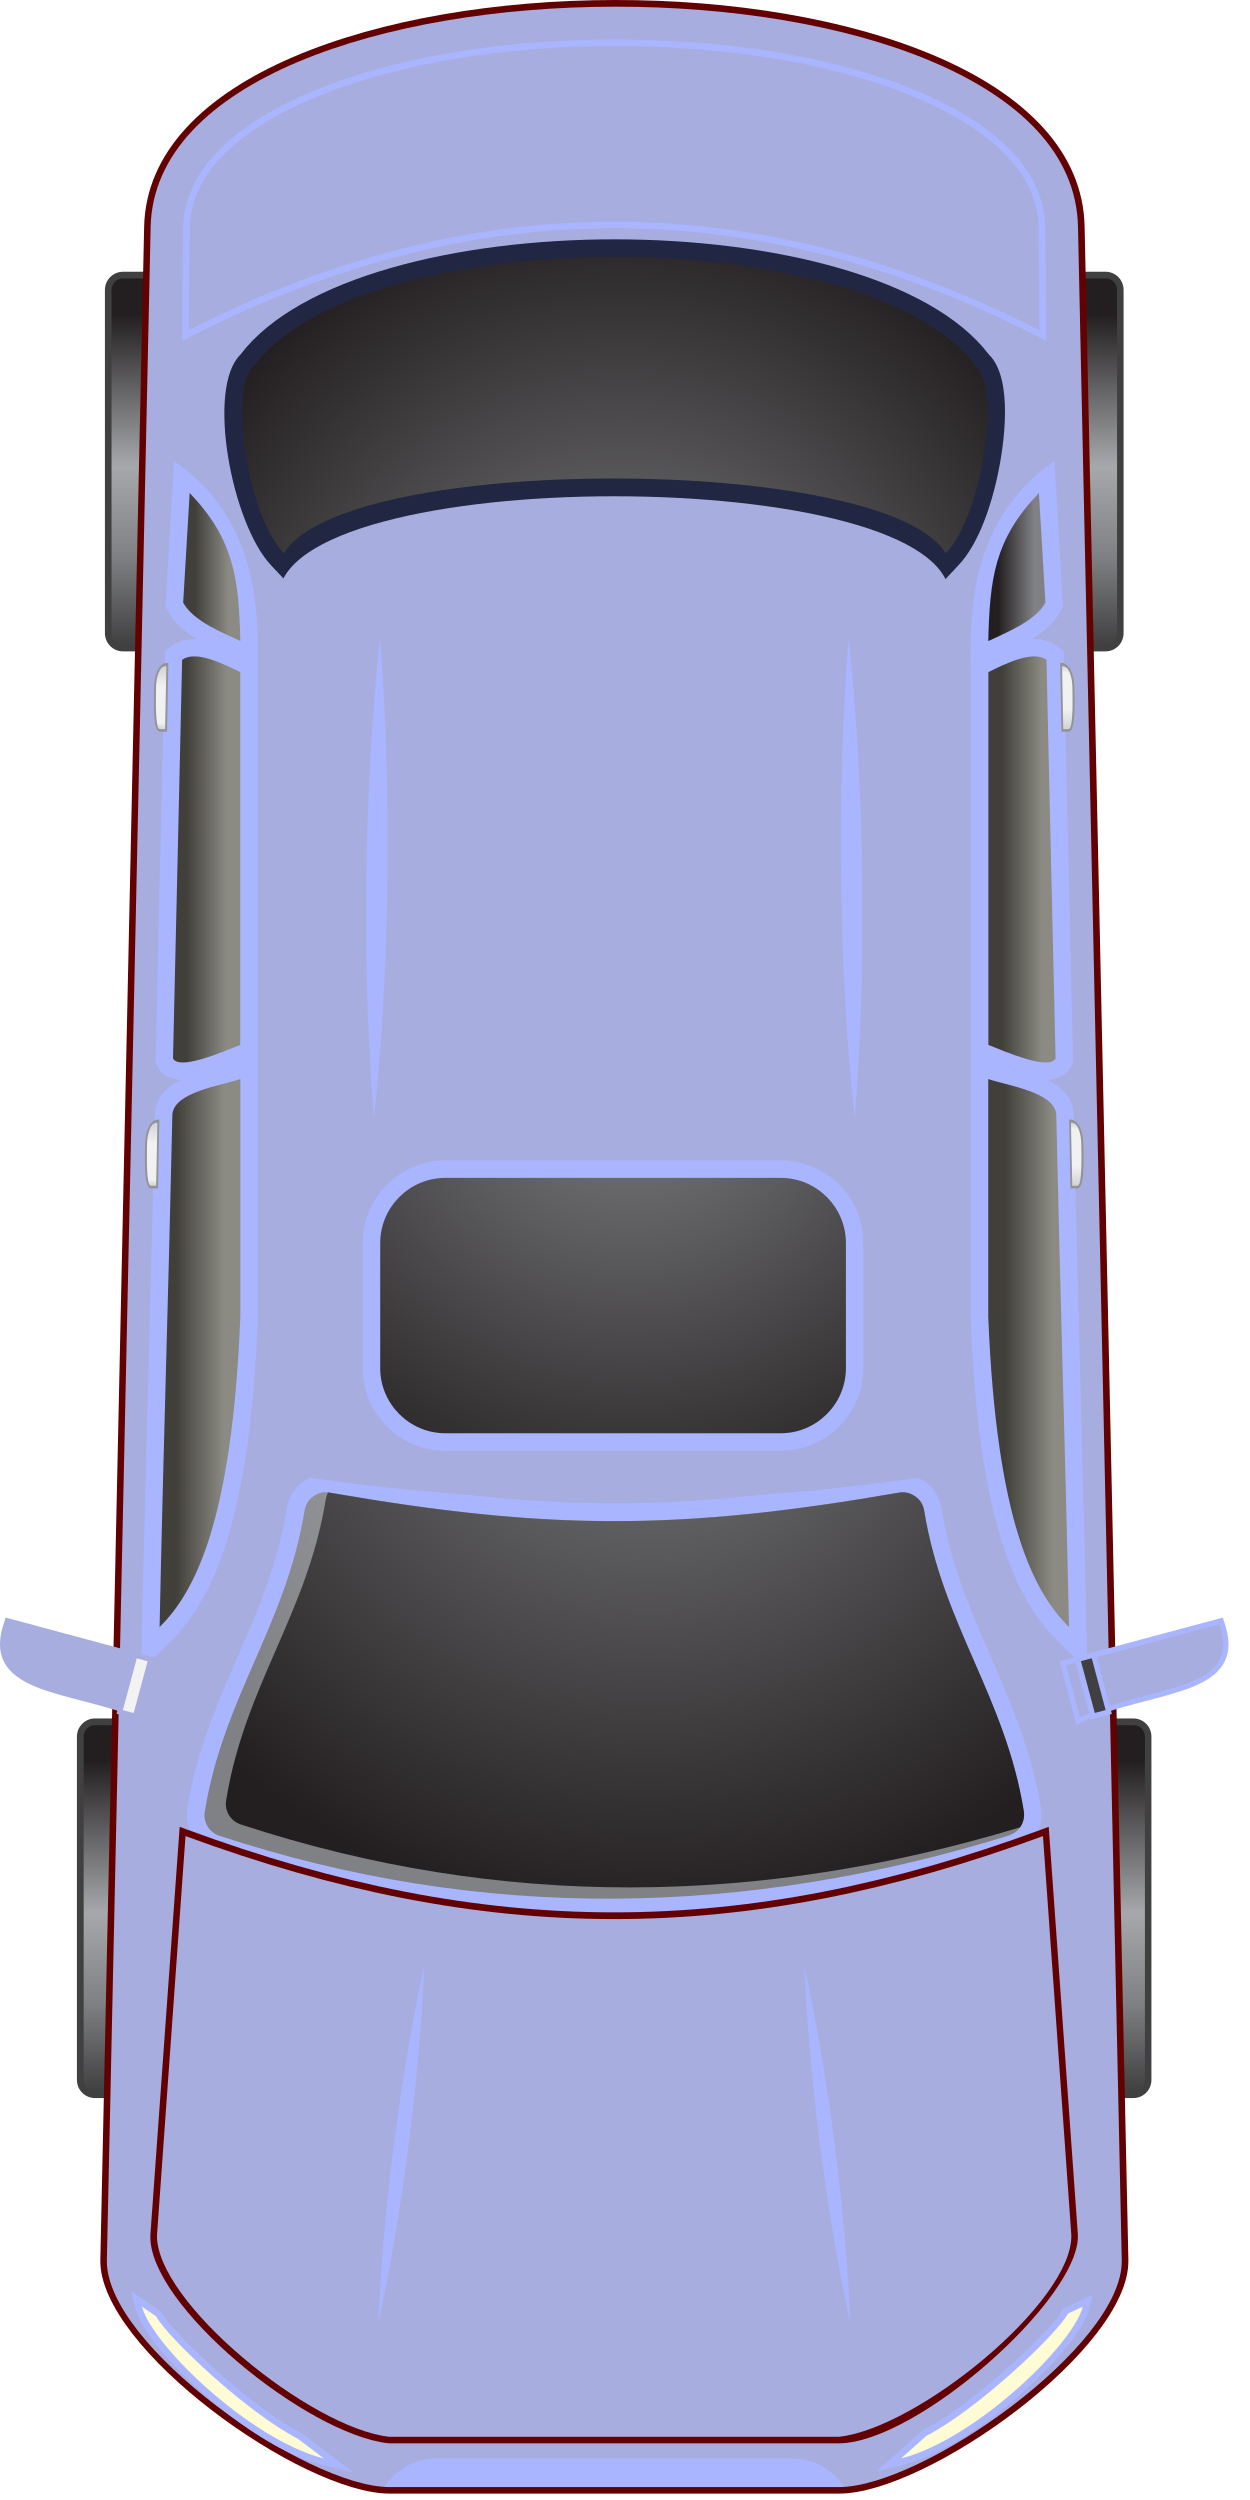
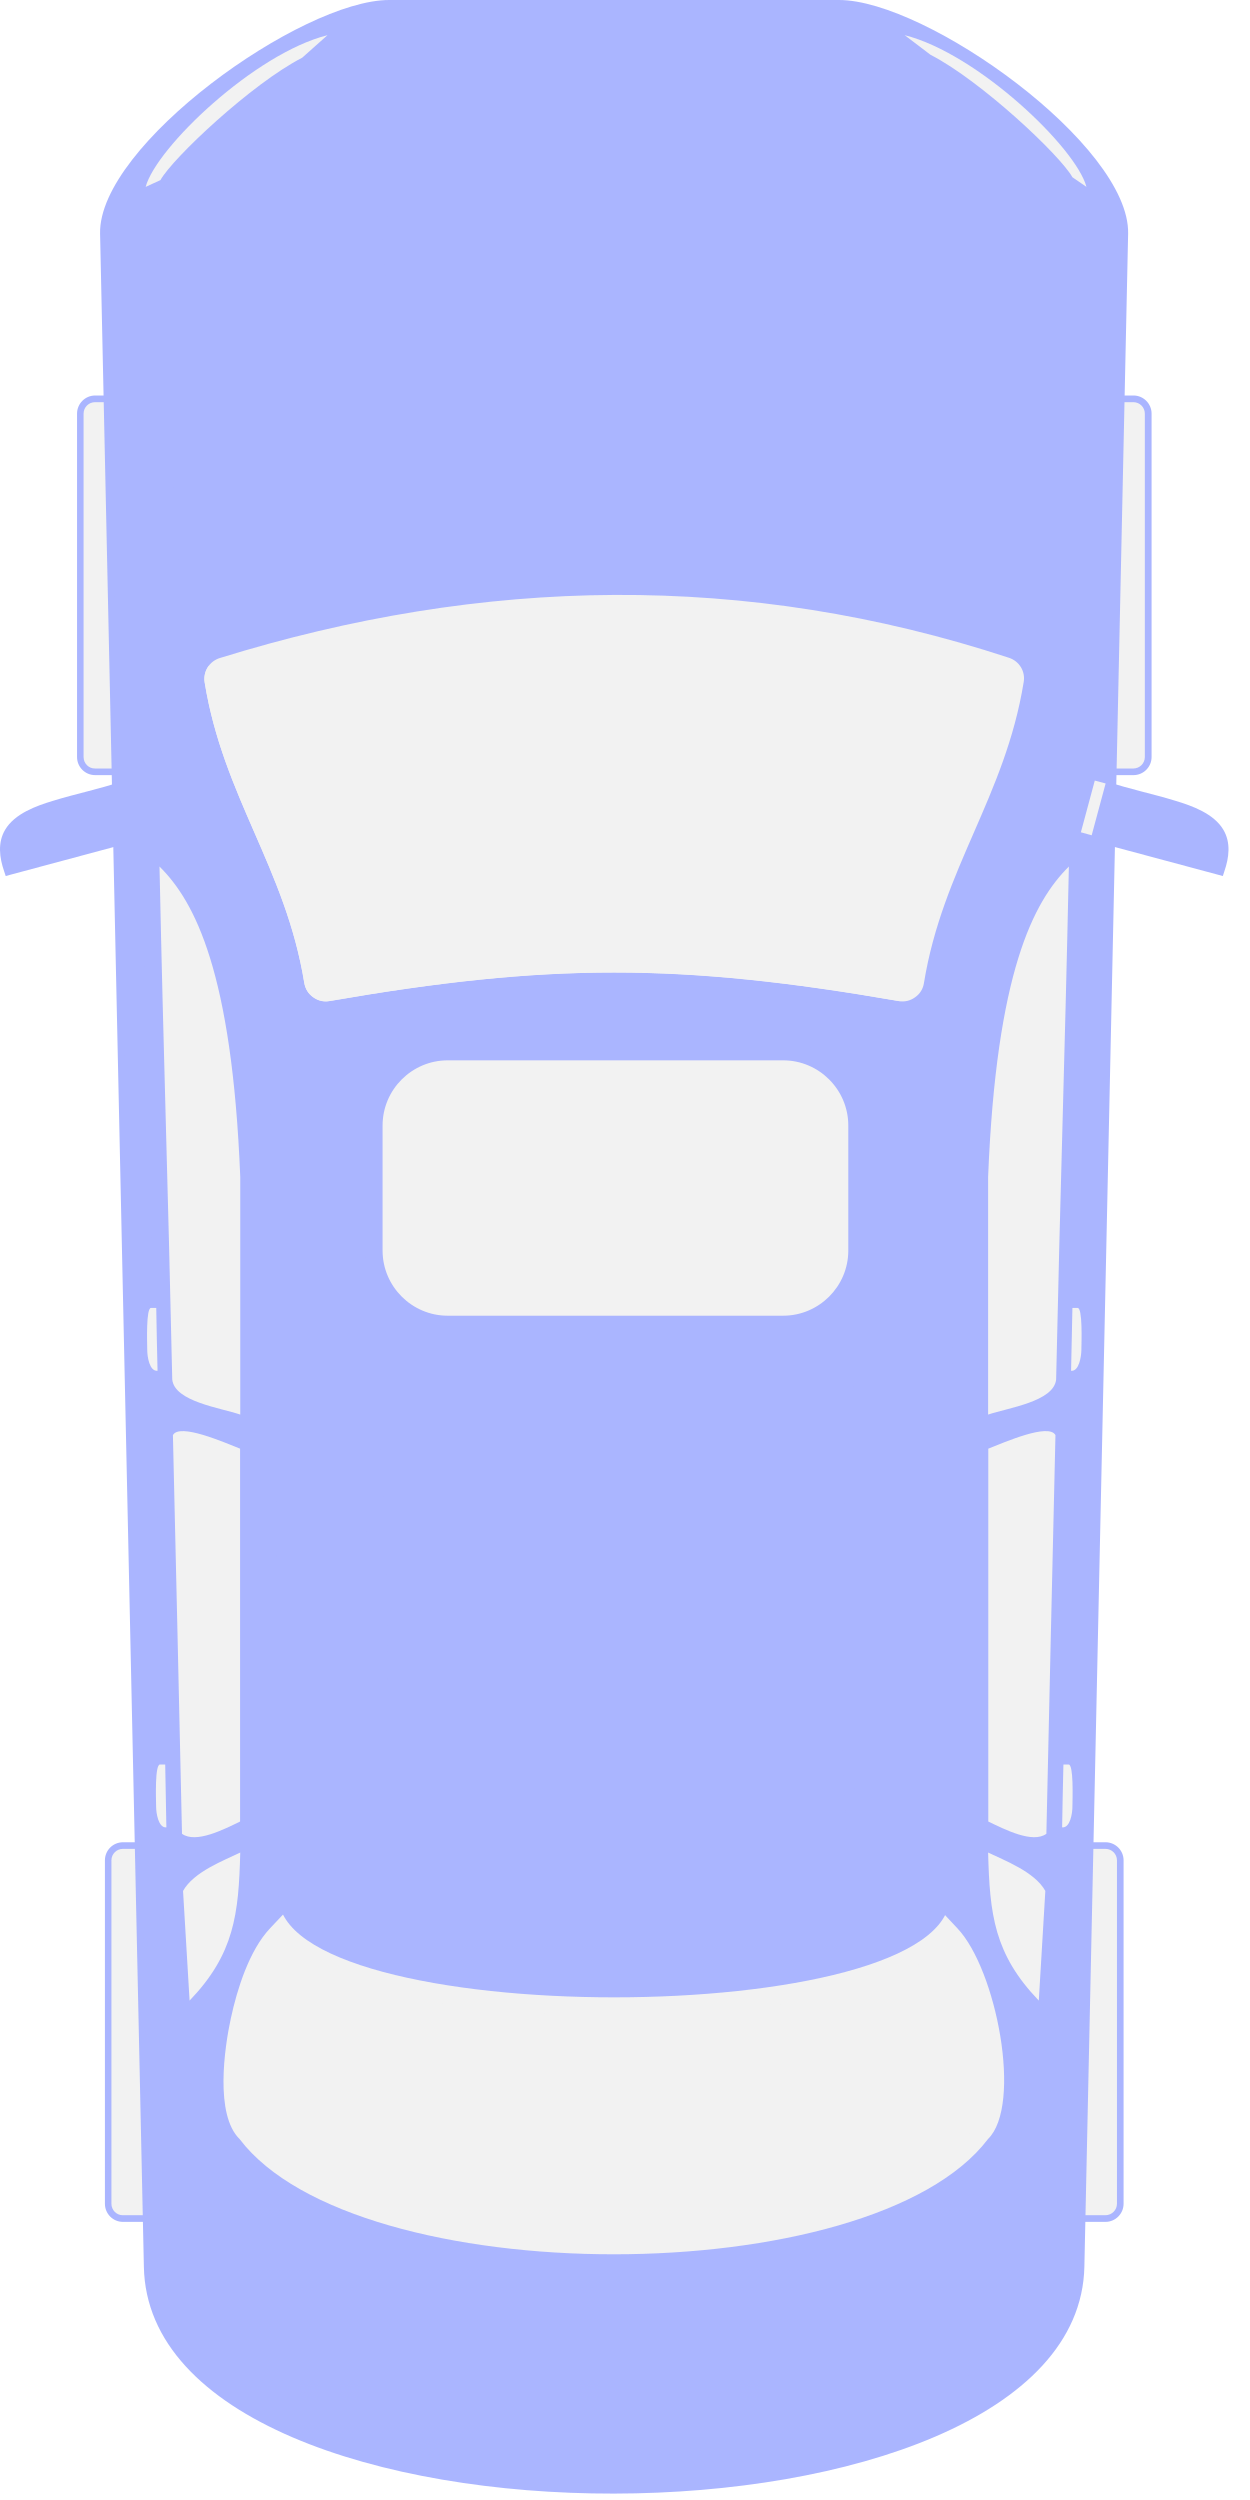
<svg xmlns="http://www.w3.org/2000/svg" width="30" height="60" viewBox="0 0 30 60" fill="none">
-   <path fill-rule="evenodd" clip-rule="evenodd" d="M4.249 6.956L4.249 15.198C4.249 15.439 4.055 15.633 3.815 15.633H2.952C2.715 15.633 2.518 15.439 2.518 15.198L2.518 6.956C2.518 6.719 2.712 6.522 2.952 6.522H3.815C4.055 6.522 4.249 6.716 4.249 6.956Z" fill="#404041" />
-   <path fill-rule="evenodd" clip-rule="evenodd" d="M4.093 6.956L4.093 15.198C4.093 15.351 3.968 15.473 3.815 15.473H2.952C2.799 15.473 2.677 15.348 2.677 15.198L2.677 6.956C2.677 6.803 2.802 6.681 2.952 6.681H3.815C3.968 6.678 4.093 6.803 4.093 6.956Z" fill="url(#paint0_linear)" />
-   <path fill-rule="evenodd" clip-rule="evenodd" d="M26.966 6.956V15.198C26.966 15.439 26.772 15.633 26.531 15.633H25.669C25.431 15.633 25.234 15.439 25.234 15.198V6.956C25.234 6.719 25.428 6.522 25.669 6.522H26.534C26.772 6.522 26.966 6.716 26.966 6.956Z" fill="#404041" />
-   <path fill-rule="evenodd" clip-rule="evenodd" d="M26.809 6.956V15.198C26.809 15.351 26.684 15.473 26.534 15.473H25.672C25.518 15.473 25.397 15.348 25.397 15.198V6.956C25.397 6.803 25.522 6.681 25.672 6.681H26.534C26.684 6.678 26.809 6.803 26.809 6.956Z" fill="url(#paint1_linear)" />
-   <path fill-rule="evenodd" clip-rule="evenodd" d="M3.58 41.678L3.58 49.92C3.58 50.157 3.387 50.354 3.146 50.354H2.28C2.043 50.354 1.846 50.16 1.846 49.92L1.846 41.678C1.846 41.44 2.039 41.243 2.28 41.243H3.146C3.387 41.243 3.58 41.437 3.58 41.678Z" fill="#404041" />
-   <path fill-rule="evenodd" clip-rule="evenodd" d="M3.424 41.678L3.424 49.92C3.424 50.073 3.299 50.195 3.149 50.195H2.283C2.13 50.195 2.008 50.07 2.008 49.92L2.008 41.678C2.008 41.525 2.133 41.403 2.283 41.403H3.149C3.299 41.4 3.424 41.525 3.424 41.678Z" fill="url(#paint2_linear)" />
-   <path fill-rule="evenodd" clip-rule="evenodd" d="M27.634 41.678V49.92C27.634 50.157 27.441 50.354 27.2 50.354H26.337C26.1 50.354 25.903 50.16 25.903 49.92V41.678C25.903 41.44 26.097 41.243 26.337 41.243H27.2C27.441 41.243 27.634 41.437 27.634 41.678Z" fill="#404041" />
-   <path fill-rule="evenodd" clip-rule="evenodd" d="M27.478 41.678V49.92C27.478 50.073 27.353 50.195 27.203 50.195H26.34C26.187 50.195 26.066 50.07 26.066 49.92V41.678C26.066 41.525 26.191 41.403 26.34 41.403H27.203C27.353 41.4 27.478 41.525 27.478 41.678Z" fill="url(#paint3_linear)" />
-   <path fill-rule="evenodd" clip-rule="evenodd" d="M26.031 5.447L27.081 54.239C27.128 56.361 22.246 59.846 20.143 59.846H9.35C7.244 59.846 2.365 56.361 2.408 54.239L3.459 5.447C3.612 -1.786 25.897 -1.845 26.031 5.447Z" fill="#630000" />
-   <path fill-rule="evenodd" clip-rule="evenodd" d="M25.872 5.45L26.922 54.242C26.966 56.296 22.137 59.69 20.139 59.69H9.347C7.35 59.69 2.521 56.296 2.565 54.242L3.615 5.45C3.765 -1.573 25.744 -1.633 25.872 5.45Z" fill="#A8ADE0" />
-   <path fill-rule="evenodd" clip-rule="evenodd" d="M20.255 59.684C20.218 59.687 20.177 59.687 20.14 59.687H9.347C9.31 59.687 9.272 59.687 9.231 59.684C9.497 59.275 9.96 58.999 10.485 58.999H19.002C19.524 59.003 19.986 59.275 20.255 59.684Z" fill="url(#paint4_linear)" />
-   <path fill-rule="evenodd" clip-rule="evenodd" d="M25.087 5.465C25.093 6.791 25.106 6.597 25.112 7.922V8.181L24.881 8.063C18.12 4.615 11.366 4.615 4.602 8.063L4.371 8.181V7.922C4.377 6.597 4.387 6.791 4.396 5.468C4.396 5.206 4.449 4.95 4.537 4.703C5.031 3.315 6.743 2.449 8.044 1.98C10.128 1.233 12.526 0.952 14.732 0.949C16.936 0.946 19.327 1.215 21.412 1.952C22.721 2.415 24.431 3.274 24.937 4.662C25.031 4.918 25.081 5.19 25.087 5.465Z" fill="#AAB5FF" />
-   <path fill-rule="evenodd" clip-rule="evenodd" d="M24.928 5.469C24.922 5.209 24.878 4.959 24.787 4.715C24.3 3.378 22.605 2.543 21.355 2.099C19.302 1.371 16.901 1.102 14.729 1.105C12.554 1.108 10.15 1.39 8.097 2.13C6.856 2.577 5.159 3.418 4.684 4.756C4.602 4.987 4.556 5.228 4.552 5.472C4.543 6.994 4.537 6.403 4.527 7.925C11.335 4.453 18.139 4.453 24.947 7.925C24.943 6.4 24.937 6.991 24.928 5.469Z" fill="#A8ADE0" />
-   <path fill-rule="evenodd" clip-rule="evenodd" d="M22.593 36.186C23.04 38.94 24.537 40.646 24.984 43.4C25.059 43.865 24.784 44.312 24.331 44.453C17.93 46.438 11.525 46.557 5.134 44.456C4.69 44.309 4.421 43.869 4.496 43.406C4.943 40.649 6.44 38.943 6.887 36.186C6.928 35.933 7.062 35.717 7.272 35.567C7.481 35.417 7.728 35.361 7.981 35.405C13.173 36.305 16.305 36.305 21.496 35.405C21.749 35.361 21.996 35.417 22.206 35.567C22.418 35.72 22.552 35.933 22.593 36.186Z" fill="#AAB5FF" />
-   <path fill-rule="evenodd" clip-rule="evenodd" d="M4.312 43.844L4.506 43.916C11.672 46.557 17.808 46.557 24.975 43.916L25.169 43.844L25.869 53.636C25.934 55.152 21.999 58.64 20.127 58.64H9.331C7.362 58.431 3.534 55.302 3.609 53.639L4.312 43.844Z" fill="#630000" />
-   <path fill-rule="evenodd" clip-rule="evenodd" d="M25.031 44.066C17.82 46.722 11.66 46.722 4.452 44.066L3.768 53.645C3.734 55.246 7.453 58.281 9.35 58.484C12.944 58.484 16.536 58.484 20.13 58.484C22.027 58.281 25.747 55.246 25.712 53.645L25.031 44.066Z" fill="#A8ADE0" />
-   <path fill-rule="evenodd" clip-rule="evenodd" d="M22.18 36.255C22.627 39.009 24.125 40.715 24.571 43.469C24.615 43.728 24.459 43.975 24.209 44.053C17.895 46.01 11.582 46.135 5.268 44.059C5.021 43.978 4.871 43.734 4.915 43.478C5.362 40.721 6.859 39.012 7.309 36.255C7.331 36.111 7.403 35.996 7.522 35.911C7.64 35.827 7.772 35.795 7.915 35.821C13.169 36.733 16.323 36.733 21.574 35.821C21.718 35.795 21.849 35.827 21.968 35.911C22.084 35.996 22.155 36.111 22.18 36.255Z" fill="url(#paint5_radial)" />
-   <path fill-rule="evenodd" clip-rule="evenodd" d="M22.18 36.255C22.627 39.008 24.125 40.715 24.572 43.469C24.593 43.609 24.559 43.747 24.481 43.856C18.248 45.744 12.016 45.835 5.781 43.788C5.534 43.706 5.384 43.462 5.428 43.203C5.875 40.446 7.372 38.74 7.819 35.983C7.828 35.924 7.847 35.867 7.875 35.817C7.887 35.817 7.9 35.821 7.912 35.824C13.166 36.736 16.32 36.736 21.571 35.824C21.715 35.799 21.846 35.83 21.965 35.914C22.084 35.995 22.155 36.111 22.18 36.255Z" fill="url(#paint6_radial)" />
-   <path fill-rule="evenodd" clip-rule="evenodd" d="M5.771 8.51C8.569 4.822 20.936 4.822 23.734 8.51C24.331 9.091 24.096 10.704 23.943 11.41C23.793 12.107 23.499 13.042 23.002 13.567L22.624 13.97C20.739 11.37 8.756 11.36 6.887 13.973L6.506 13.567C5.565 12.573 4.943 9.319 5.771 8.51Z" fill="#212642" />
-   <path fill-rule="evenodd" clip-rule="evenodd" d="M22.699 13.282C23.584 12.342 24.028 9.3 23.424 8.794C20.843 5.293 8.672 5.293 6.087 8.794C5.484 9.3 5.928 12.342 6.812 13.282C8.25 10.866 21.258 10.901 22.699 13.282Z" fill="url(#paint7_radial)" />
-   <path fill-rule="evenodd" clip-rule="evenodd" d="M25.137 25.916C25.381 25.906 25.584 25.819 25.7 25.603L25.753 25.506L25.75 25.397C25.681 22.206 25.603 19.018 25.531 15.83L25.528 15.623L25.359 15.501C25.178 15.37 24.971 15.329 24.756 15.339C25.04 15.17 25.293 14.961 25.453 14.673L25.512 14.567L25.306 11.069C23.134 12.545 23.296 15.061 23.296 16.139C23.296 19.121 23.296 22.102 23.296 25.087V25.9C23.296 27.803 23.296 29.707 23.296 31.607V31.617V31.626C23.365 33.358 23.524 35.32 24.04 36.983C24.312 37.858 24.703 38.702 25.359 39.355L26.097 40.084L26.075 39.046C25.984 34.942 25.856 30.838 25.768 26.735V26.716L25.765 26.697C25.728 26.313 25.468 26.078 25.137 25.916Z" fill="#AAB5FF" />
-   <path fill-rule="evenodd" clip-rule="evenodd" d="M25.115 15.836C25.187 19.174 25.259 22.065 25.334 25.403C25.175 25.7 24.109 25.231 23.721 25.078C23.721 22.096 23.721 19.114 23.721 16.13C24.115 15.939 24.784 15.595 25.115 15.836Z" fill="url(#paint8_linear)" />
-   <path fill-rule="evenodd" clip-rule="evenodd" d="M24.934 11.832L25.09 14.464C24.837 14.923 24.109 15.195 23.718 15.386C23.756 13.907 23.859 12.951 24.934 11.832Z" fill="url(#paint9_linear)" />
-   <path fill-rule="evenodd" clip-rule="evenodd" d="M25.35 26.738C25.453 31.46 25.556 34.327 25.656 39.049C24.806 38.208 23.915 36.511 23.718 31.604C23.718 29.701 23.718 27.797 23.718 25.897C24.193 26.059 25.293 26.206 25.35 26.738Z" fill="url(#paint10_linear)" />
-   <path fill-rule="evenodd" clip-rule="evenodd" d="M4.346 25.916C4.102 25.906 3.899 25.819 3.784 25.603L3.734 25.506L3.737 25.397C3.805 22.206 3.884 19.018 3.955 15.83L3.959 15.623L4.127 15.501C4.306 15.37 4.515 15.329 4.731 15.339C4.446 15.17 4.193 14.961 4.031 14.673L3.971 14.567L4.177 11.069C6.35 12.545 6.187 15.061 6.187 16.139C6.187 19.121 6.187 22.102 6.187 25.087L6.187 25.9C6.187 27.803 6.187 29.707 6.187 31.607V31.617V31.626C6.118 33.358 5.959 35.32 5.443 36.983C5.171 37.858 4.784 38.702 4.124 39.355L3.387 40.084L3.409 39.046C3.499 34.942 3.627 30.838 3.715 26.735V26.716L3.718 26.697C3.759 26.313 4.018 26.078 4.346 25.916Z" fill="#AAB5FF" />
-   <path fill-rule="evenodd" clip-rule="evenodd" d="M4.371 15.836C4.299 19.174 4.227 22.065 4.152 25.403C4.312 25.7 5.374 25.231 5.765 25.078C5.765 22.096 5.765 19.115 5.765 16.13C5.368 15.939 4.699 15.595 4.371 15.836Z" fill="url(#paint11_linear)" />
-   <path fill-rule="evenodd" clip-rule="evenodd" d="M4.552 11.832L4.396 14.464C4.649 14.923 5.378 15.195 5.768 15.386C5.731 13.907 5.628 12.951 4.552 11.832Z" fill="url(#paint12_linear)" />
-   <path fill-rule="evenodd" clip-rule="evenodd" d="M4.137 26.738C4.034 31.46 3.93 34.327 3.83 39.049C4.681 38.208 5.571 36.511 5.768 31.604C5.768 29.701 5.768 27.797 5.768 25.897C5.29 26.059 4.193 26.206 4.137 26.738Z" fill="url(#paint13_linear)" />
-   <path fill-rule="evenodd" clip-rule="evenodd" d="M26 27.444C26.003 27.65 26.05 28.522 25.862 28.522H25.69L25.659 26.869C25.89 26.847 25.997 27.169 26 27.444Z" fill="#929497" />
-   <path fill-rule="evenodd" clip-rule="evenodd" d="M25.703 26.947C25.9 26.928 25.95 27.297 25.95 27.441C25.953 27.647 25.981 28.457 25.859 28.457C25.828 28.457 25.806 28.457 25.734 28.457C25.725 27.947 25.715 27.457 25.703 26.947Z" fill="url(#paint14_linear)" />
-   <path fill-rule="evenodd" clip-rule="evenodd" d="M25.784 16.483C25.787 16.689 25.834 17.561 25.647 17.561H25.475L25.444 15.908C25.675 15.889 25.781 16.211 25.784 16.483Z" fill="#929497" />
-   <path fill-rule="evenodd" clip-rule="evenodd" d="M25.49 15.989C25.684 15.97 25.737 16.339 25.737 16.483C25.74 16.689 25.768 17.499 25.643 17.499C25.615 17.499 25.59 17.499 25.518 17.499C25.509 16.989 25.5 16.498 25.49 15.989Z" fill="url(#paint15_linear)" />
-   <path fill-rule="evenodd" clip-rule="evenodd" d="M3.484 27.444C3.48 27.65 3.434 28.522 3.621 28.522H3.793L3.824 26.869C3.593 26.847 3.487 27.169 3.484 27.444Z" fill="#929497" />
-   <path fill-rule="evenodd" clip-rule="evenodd" d="M3.777 26.947C3.583 26.928 3.533 27.297 3.53 27.441C3.527 27.647 3.499 28.457 3.621 28.457C3.649 28.457 3.674 28.457 3.746 28.457C3.759 27.947 3.768 27.457 3.777 26.947Z" fill="url(#paint16_linear)" />
-   <path fill-rule="evenodd" clip-rule="evenodd" d="M3.699 16.483C3.696 16.689 3.649 17.561 3.837 17.561H4.009L4.04 15.908C3.809 15.889 3.702 16.211 3.699 16.483Z" fill="#929497" />
-   <path fill-rule="evenodd" clip-rule="evenodd" d="M3.993 15.989C3.796 15.97 3.746 16.339 3.746 16.483C3.743 16.689 3.715 17.499 3.837 17.499C3.865 17.499 3.89 17.499 3.962 17.499C3.974 16.989 3.984 16.498 3.993 15.989Z" fill="url(#paint17_linear)" />
-   <path fill-rule="evenodd" clip-rule="evenodd" d="M22.799 14.348C22.905 22.478 22.752 29.695 23.052 34.158C23.096 34.811 22.615 35.38 21.94 35.48C17.17 36.17 12.316 36.17 7.547 35.48C6.872 35.383 6.39 34.811 6.434 34.158C6.734 29.691 6.581 22.474 6.687 14.348C6.659 11.098 22.827 11.098 22.799 14.348Z" fill="#A8ADE0" />
-   <path fill-rule="evenodd" clip-rule="evenodd" d="M20.405 55.749C20.133 54.495 19.88 53.036 19.68 51.473C19.48 49.913 19.358 48.451 19.308 47.197C19.58 48.451 19.833 49.91 20.033 51.473C20.233 53.033 20.355 54.495 20.405 55.749ZM9.081 55.749C9.353 54.495 9.606 53.036 9.806 51.473C10.007 49.913 10.128 48.451 10.178 47.197C9.906 48.451 9.653 49.91 9.453 51.473C9.253 53.033 9.131 54.495 9.081 55.749Z" fill="#AAB5FF" />
-   <path fill-rule="evenodd" clip-rule="evenodd" d="M8.975 26.831C9.156 25.147 9.275 23.181 9.3 21.081C9.325 18.98 9.256 17.017 9.119 15.329C8.938 17.014 8.819 18.98 8.794 21.081C8.766 23.178 8.834 25.144 8.975 26.831ZM20.511 26.831C20.33 25.147 20.211 23.181 20.186 21.081C20.161 18.98 20.23 17.017 20.368 15.329C20.549 17.014 20.668 18.98 20.693 21.081C20.721 23.178 20.652 25.144 20.511 26.831Z" fill="#AAB5FF" />
-   <path fill-rule="evenodd" clip-rule="evenodd" d="M29.385 38.937C29.497 39.265 29.544 39.624 29.36 39.934C29.132 40.318 28.616 40.506 28.21 40.628C27.663 40.796 27.1 40.909 26.556 41.093C26.359 41.162 26.166 41.237 25.975 41.328L25.837 41.393L25.797 41.246C25.684 40.828 25.572 40.412 25.462 39.993L25.431 39.871L25.553 39.84C26.781 39.512 28.006 39.184 29.235 38.852L29.347 38.821L29.385 38.937Z" fill="#AAB5FF" />
-   <path fill-rule="evenodd" clip-rule="evenodd" d="M29.266 38.98C29.847 40.646 27.563 40.428 25.919 41.218C25.806 40.803 25.694 40.384 25.584 39.965C26.812 39.637 28.041 39.309 29.266 38.98Z" fill="#A8ADE0" />
-   <path d="M26.181 41.269L26.685 41.134L26.287 39.648L25.783 39.783L26.181 41.269Z" fill="#AAB5FF" />
-   <path d="M26.275 41.111L26.535 41.041L26.202 39.798L25.942 39.867L26.275 41.111Z" fill="#404041" />
-   <path fill-rule="evenodd" clip-rule="evenodd" d="M0.099 38.937C-0.014 39.265 -0.061 39.624 0.124 39.934C0.352 40.318 0.868 40.506 1.274 40.628C1.821 40.796 2.383 40.909 2.927 41.093C3.124 41.162 3.318 41.237 3.509 41.328L3.646 41.393L3.687 41.246C3.799 40.828 3.909 40.412 4.021 39.993L4.052 39.871L3.931 39.84C2.702 39.512 1.477 39.184 0.249 38.852L0.136 38.821L0.099 38.937Z" fill="#A8ADE0" />
-   <path fill-rule="evenodd" clip-rule="evenodd" d="M0.217 38.98C-0.361 40.646 1.921 40.428 3.565 41.218C3.677 40.803 3.79 40.384 3.899 39.965C2.674 39.637 1.446 39.309 0.217 38.98Z" fill="#A8ADE0" />
-   <path fill-rule="evenodd" clip-rule="evenodd" d="M3.193 39.646L2.796 41.131L3.299 41.265L3.696 39.781L3.193 39.646Z" fill="#A8ADE0" />
-   <path fill-rule="evenodd" clip-rule="evenodd" d="M3.283 39.799L2.949 41.043L3.208 41.112L3.543 39.871L3.283 39.799Z" fill="#F2F2F2" />
-   <path fill-rule="evenodd" clip-rule="evenodd" d="M18.739 34.817H10.688C9.597 34.817 8.706 33.926 8.706 32.836L8.706 29.832C8.706 28.741 9.597 27.85 10.688 27.85H18.739C19.83 27.85 20.721 28.741 20.721 29.832V32.836C20.721 33.926 19.83 34.817 18.739 34.817Z" fill="#AAB5FF" />
-   <path fill-rule="evenodd" clip-rule="evenodd" d="M18.739 34.398H10.688C9.828 34.398 9.125 33.695 9.125 32.836V29.832C9.125 28.973 9.828 28.269 10.688 28.269H18.739C19.599 28.269 20.302 28.973 20.302 29.832V32.836C20.302 33.695 19.599 34.398 18.739 34.398Z" fill="url(#paint18_radial)" />
-   <path fill-rule="evenodd" clip-rule="evenodd" d="M7.731 59.156C6.95 58.959 6.14 58.449 5.503 57.962C4.84 57.455 3.474 56.23 3.252 55.399L3.143 54.989L3.862 55.48L3.88 55.511C4.005 55.739 4.327 56.061 4.512 56.249C4.877 56.618 5.268 56.971 5.671 57.305C6.134 57.69 6.681 58.112 7.219 58.387L7.231 58.393L8.475 59.34L7.731 59.156Z" fill="#AAB5FF" />
-   <path fill-rule="evenodd" clip-rule="evenodd" d="M7.772 59.003L7.15 58.531C5.943 57.912 4.037 56.118 3.746 55.593L3.408 55.361C3.659 56.302 6.021 58.562 7.772 59.003Z" fill="#FFFBD4" />
-   <path fill-rule="evenodd" clip-rule="evenodd" d="M21.04 59.312L22.14 58.331L22.159 58.321C22.696 58.046 23.243 57.624 23.706 57.24C24.106 56.908 24.496 56.555 24.865 56.183C25.05 55.996 25.372 55.674 25.497 55.446L25.522 55.402L26.225 55.077L26.137 55.402C25.915 56.23 24.553 57.455 23.887 57.965C23.253 58.449 22.44 58.959 21.659 59.159L21.04 59.312Z" fill="#AAB5FF" />
-   <path fill-rule="evenodd" clip-rule="evenodd" d="M21.624 59.003L22.23 58.462C23.437 57.843 25.343 56.049 25.634 55.524L25.987 55.361C25.737 56.302 23.374 58.562 21.624 59.003Z" fill="#FFFBD4" />
-   <defs>
-     <linearGradient id="paint0_linear" x1="3.385" y1="15.472" x2="3.385" y2="7.545" gradientUnits="userSpaceOnUse">
-       <stop stop-color="#404041" />
-       <stop offset="0.27" stop-color="#808184" />
-       <stop offset="0.54" stop-color="#A6A8AB" />
-       <stop offset="1" stop-color="#231F20" />
-     </linearGradient>
-     <linearGradient id="paint1_linear" x1="26.101" y1="15.472" x2="26.101" y2="7.545" gradientUnits="userSpaceOnUse">
-       <stop stop-color="#404041" />
-       <stop offset="0.27" stop-color="#808184" />
-       <stop offset="0.54" stop-color="#A6A8AB" />
-       <stop offset="1" stop-color="#231F20" />
-     </linearGradient>
-     <linearGradient id="paint2_linear" x1="2.716" y1="50.194" x2="2.716" y2="42.267" gradientUnits="userSpaceOnUse">
-       <stop stop-color="#404041" />
-       <stop offset="0.27" stop-color="#808184" />
-       <stop offset="0.54" stop-color="#A6A8AB" />
-       <stop offset="1" stop-color="#231F20" />
-     </linearGradient>
-     <linearGradient id="paint3_linear" x1="26.77" y1="50.194" x2="26.77" y2="42.267" gradientUnits="userSpaceOnUse">
-       <stop stop-color="#404041" />
-       <stop offset="0.27" stop-color="#808184" />
-       <stop offset="0.54" stop-color="#A6A8AB" />
-       <stop offset="1" stop-color="#231F20" />
-     </linearGradient>
-     <linearGradient id="paint4_linear" x1="14.743" y1="59.001" x2="14.743" y2="61.806" gradientUnits="userSpaceOnUse">
-       <stop stop-color="#AAB5FF" />
-     </linearGradient>
-     <radialGradient id="paint5_radial" cx="0" cy="0" r="1" gradientUnits="userSpaceOnUse" gradientTransform="translate(15.529 30.9357) rotate(-180) scale(13.7421)">
-       <stop stop-color="#AEB0B3" />
-       <stop offset="1" stop-color="#808184" />
-     </radialGradient>
-     <radialGradient id="paint6_radial" cx="0" cy="0" r="1" gradientUnits="userSpaceOnUse" gradientTransform="translate(15.5745 31.0714) rotate(-180) scale(15.0304)">
-       <stop stop-color="#808184" />
-       <stop offset="1" stop-color="#231F20" />
-     </radialGradient>
-     <radialGradient id="paint7_radial" cx="0" cy="0" r="1" gradientUnits="userSpaceOnUse" gradientTransform="translate(14.9329 16.8377) rotate(-180) scale(12.0744)">
-       <stop stop-color="#808184" />
-       <stop offset="1" stop-color="#231F20" />
-     </radialGradient>
-     <linearGradient id="paint8_linear" x1="24.042" y1="20.627" x2="25.01" y2="20.627" gradientUnits="userSpaceOnUse">
-       <stop stop-color="#403F3A" />
-       <stop offset="1" stop-color="#8B8B83" />
-     </linearGradient>
-     <linearGradient id="paint9_linear" x1="23.954" y1="13.61" x2="24.824" y2="13.61" gradientUnits="userSpaceOnUse">
-       <stop stop-color="#231F20" />
-       <stop offset="1" stop-color="#808184" />
-     </linearGradient>
-     <linearGradient id="paint10_linear" x1="24.107" y1="32.471" x2="25.27" y2="32.471" gradientUnits="userSpaceOnUse">
-       <stop stop-color="#403F3A" />
-       <stop offset="1" stop-color="#8B8B83" />
-     </linearGradient>
-     <linearGradient id="paint11_linear" x1="4.476" y1="20.627" x2="5.444" y2="20.627" gradientUnits="userSpaceOnUse">
-       <stop stop-color="#403F3A" />
-       <stop offset="1" stop-color="#8B8B83" />
-     </linearGradient>
-     <linearGradient id="paint12_linear" x1="4.67" y1="13.61" x2="5.493" y2="13.61" gradientUnits="userSpaceOnUse">
-       <stop stop-color="#403F3A" />
-       <stop offset="1" stop-color="#8B8B83" />
-     </linearGradient>
-     <linearGradient id="paint13_linear" x1="4.216" y1="32.471" x2="5.379" y2="32.471" gradientUnits="userSpaceOnUse">
-       <stop stop-color="#403F3A" />
-       <stop offset="1" stop-color="#8B8B83" />
-     </linearGradient>
-     <linearGradient id="paint14_linear" x1="25.824" y1="26.936" x2="25.851" y2="28.474" gradientUnits="userSpaceOnUse">
-       <stop stop-color="#D0D2D3" />
-       <stop offset="0.11" stop-color="#F1F1F2" />
-       <stop offset="0.68" stop-color="#F1F1F2" />
-       <stop offset="1" stop-color="#D0D2D3" />
-     </linearGradient>
-     <linearGradient id="paint15_linear" x1="25.61" y1="15.977" x2="25.636" y2="17.515" gradientUnits="userSpaceOnUse">
-       <stop stop-color="#D0D2D3" />
-       <stop offset="0.11" stop-color="#F1F1F2" />
-       <stop offset="0.68" stop-color="#F1F1F2" />
-       <stop offset="1" stop-color="#D0D2D3" />
-     </linearGradient>
-     <linearGradient id="paint16_linear" x1="3.632" y1="28.474" x2="3.659" y2="26.936" gradientUnits="userSpaceOnUse">
-       <stop stop-color="#D0D2D3" />
-       <stop offset="0.11" stop-color="#F1F1F2" />
-       <stop offset="0.68" stop-color="#F1F1F2" />
-       <stop offset="1" stop-color="#D0D2D3" />
-     </linearGradient>
-     <linearGradient id="paint17_linear" x1="3.847" y1="17.515" x2="3.873" y2="15.977" gradientUnits="userSpaceOnUse">
-       <stop stop-color="#D0D2D3" />
-       <stop offset="0.11" stop-color="#F1F1F2" />
-       <stop offset="0.68" stop-color="#F1F1F2" />
-       <stop offset="1" stop-color="#D0D2D3" />
-     </linearGradient>
-     <radialGradient id="paint18_radial" cx="0" cy="0" r="1" gradientUnits="userSpaceOnUse" gradientTransform="translate(15.1605 25.2042) rotate(-180) scale(12.1141)">
-       <stop stop-color="#808184" />
-       <stop offset="1" stop-color="#231F20" />
-     </radialGradient>
-   </defs>
+   <path fill-rule="evenodd" clip-rule="evenodd" d="M25.235 52.89V44.648C25.235 44.407 25.428 44.214 25.669 44.214H26.532C26.769 44.214 26.966 44.407 26.966 44.648V52.89C26.966 53.128 26.772 53.325 26.532 53.325H25.669C25.428 53.325 25.235 53.131 25.235 52.89Z" fill="#AAB5FF" />
+   <path fill-rule="evenodd" clip-rule="evenodd" d="M25.391 52.89V44.648C25.391 44.495 25.516 44.373 25.669 44.373H26.532C26.685 44.373 26.807 44.498 26.807 44.648V52.89C26.807 53.043 26.682 53.165 26.532 53.165H25.669C25.516 53.168 25.391 53.043 25.391 52.89Z" fill="#F2F2F2" />
+   <path fill-rule="evenodd" clip-rule="evenodd" d="M2.518 52.89L2.518 44.648C2.518 44.407 2.712 44.214 2.953 44.214H3.815C4.053 44.214 4.25 44.407 4.25 44.648V52.89C4.25 53.128 4.056 53.325 3.815 53.325H2.95C2.712 53.325 2.518 53.131 2.518 52.89Z" fill="#AAB5FF" />
+   <path fill-rule="evenodd" clip-rule="evenodd" d="M2.674 52.89L2.674 44.648C2.674 44.495 2.799 44.373 2.949 44.373H3.812C3.965 44.373 4.087 44.498 4.087 44.648V52.89C4.087 53.043 3.962 53.165 3.812 53.165H2.949C2.799 53.168 2.674 53.043 2.674 52.89Z" fill="#F2F2F2" />
+   <path fill-rule="evenodd" clip-rule="evenodd" d="M25.903 18.169V9.927C25.903 9.689 26.097 9.492 26.338 9.492H27.204C27.441 9.492 27.638 9.686 27.638 9.927V18.169C27.638 18.406 27.444 18.603 27.204 18.603H26.338C26.097 18.603 25.903 18.409 25.903 18.169Z" fill="#AAB5FF" />
+   <path fill-rule="evenodd" clip-rule="evenodd" d="M26.06 18.169V9.927C26.06 9.774 26.185 9.652 26.335 9.652H27.201C27.354 9.652 27.476 9.777 27.476 9.927V18.169C27.476 18.322 27.351 18.444 27.201 18.444H26.335C26.185 18.447 26.06 18.322 26.06 18.169Z" fill="#F2F2F2" />
+   <path fill-rule="evenodd" clip-rule="evenodd" d="M1.849 18.169L1.849 9.927C1.849 9.689 2.043 9.492 2.284 9.492H3.146C3.384 9.492 3.581 9.686 3.581 9.927L3.581 18.169C3.581 18.406 3.387 18.603 3.146 18.603H2.284C2.043 18.603 1.849 18.409 1.849 18.169Z" fill="#AAB5FF" />
+   <path fill-rule="evenodd" clip-rule="evenodd" d="M2.006 18.169L2.006 9.927C2.006 9.774 2.131 9.652 2.281 9.652H3.143C3.296 9.652 3.418 9.777 3.418 9.927L3.418 18.169C3.418 18.322 3.293 18.444 3.143 18.444H2.281C2.131 18.447 2.006 18.322 2.006 18.169Z" fill="#F2F2F2" />
+   <path fill-rule="evenodd" clip-rule="evenodd" d="M3.453 54.4L2.402 5.607C2.356 3.485 7.238 0 9.341 0L20.134 0C22.24 0 27.119 3.485 27.075 5.607L26.025 54.4C25.872 61.632 3.587 61.692 3.453 54.4Z" fill="#AAB5FF" />
+   <path fill-rule="evenodd" clip-rule="evenodd" d="M3.612 54.397L2.562 5.604C2.518 3.551 7.347 0.156 9.344 0.156L20.137 0.156C22.134 0.156 26.963 3.551 26.919 5.604L25.869 54.397C25.719 61.42 3.74 61.479 3.612 54.397Z" fill="#AAB5FF" />
+   <path fill-rule="evenodd" clip-rule="evenodd" d="M9.229 0.163C9.266 0.159 9.307 0.159 9.344 0.159L20.137 0.159C20.174 0.159 20.212 0.159 20.252 0.163C19.987 0.572 19.524 0.847 18.999 0.847L10.482 0.847C9.96 0.844 9.497 0.572 9.229 0.163Z" fill="#AAB5FF" />
+   <path fill-rule="evenodd" clip-rule="evenodd" d="M4.397 54.381C4.39 53.056 4.378 53.25 4.372 51.924V51.665L4.603 51.784C11.363 55.231 18.118 55.231 24.881 51.784L25.113 51.665V51.924C25.106 53.25 25.097 53.056 25.088 54.378C25.088 54.641 25.034 54.897 24.947 55.144C24.453 56.531 22.74 57.397 21.44 57.866C19.355 58.613 16.958 58.894 14.752 58.897C12.548 58.901 10.157 58.632 8.072 57.894C6.763 57.432 5.053 56.572 4.547 55.184C4.453 54.928 4.403 54.656 4.397 54.381Z" fill="#AAB5FF" />
+   <path fill-rule="evenodd" clip-rule="evenodd" d="M4.556 54.378C4.562 54.637 4.606 54.887 4.697 55.131C5.184 56.469 6.878 57.303 8.128 57.747C10.182 58.475 12.582 58.744 14.755 58.741C16.93 58.738 19.334 58.457 21.387 57.716C22.628 57.269 24.325 56.428 24.8 55.09C24.881 54.859 24.928 54.619 24.931 54.375C24.941 52.853 24.947 53.443 24.956 51.921C18.149 55.394 11.345 55.394 4.537 51.921C4.54 53.447 4.547 52.856 4.556 54.378Z" fill="#AAB5FF" />
+   <path fill-rule="evenodd" clip-rule="evenodd" d="M6.891 23.66C6.444 20.907 4.947 19.2 4.5 16.447C4.425 15.981 4.7 15.534 5.153 15.393C11.554 13.409 17.958 13.29 24.35 15.39C24.794 15.537 25.062 15.978 24.988 16.44C24.541 19.197 23.044 20.904 22.596 23.66C22.556 23.913 22.422 24.129 22.212 24.279C22.003 24.429 21.756 24.485 21.503 24.442C16.311 23.541 13.179 23.541 7.988 24.442C7.735 24.485 7.488 24.429 7.278 24.279C7.066 24.126 6.931 23.913 6.891 23.66Z" fill="#AAB5FF" />
+   <path fill-rule="evenodd" clip-rule="evenodd" d="M25.172 16.003L24.978 15.931C17.811 13.29 11.676 13.29 4.509 15.931L4.315 16.003L3.615 6.21C3.55 4.695 7.485 1.206 9.357 1.206L20.152 1.206C22.121 1.416 25.95 4.545 25.875 6.207L25.172 16.003Z" fill="#AAB5FF" />
+   <path fill-rule="evenodd" clip-rule="evenodd" d="M4.453 15.781C11.663 13.124 17.824 13.124 25.031 15.781L25.716 6.201C25.75 4.601 22.031 1.566 20.134 1.363C16.539 1.363 12.948 1.363 9.354 1.363C7.456 1.566 3.737 4.601 3.771 6.201L4.453 15.781Z" fill="#AAB5FF" />
+   <path fill-rule="evenodd" clip-rule="evenodd" d="M7.303 23.591C6.856 20.838 5.359 19.131 4.912 16.378C4.869 16.118 5.025 15.871 5.275 15.793C11.588 13.837 17.902 13.712 24.216 15.787C24.462 15.868 24.613 16.112 24.569 16.368C24.122 19.125 22.625 20.835 22.175 23.591C22.153 23.735 22.081 23.851 21.962 23.935C21.843 24.02 21.712 24.051 21.568 24.026C16.314 23.113 13.161 23.113 7.91 24.026C7.766 24.051 7.635 24.02 7.516 23.935C7.4 23.851 7.328 23.735 7.303 23.591Z" fill="#F2F2F2" />
+   <path fill-rule="evenodd" clip-rule="evenodd" d="M7.303 23.591C6.856 20.838 5.359 19.131 4.912 16.378C4.89 16.237 4.925 16.1 5.003 15.99C11.235 14.102 17.468 14.012 23.703 16.059C23.95 16.14 24.1 16.384 24.056 16.643C23.609 19.4 22.112 21.107 21.665 23.863C21.656 23.923 21.637 23.979 21.609 24.029C21.596 24.029 21.584 24.026 21.571 24.023C16.317 23.11 13.164 23.11 7.913 24.023C7.769 24.048 7.638 24.017 7.519 23.932C7.4 23.851 7.328 23.735 7.303 23.591Z" fill="#F2F2F2" />
+   <path fill-rule="evenodd" clip-rule="evenodd" d="M23.712 51.337C20.915 55.025 8.547 55.025 5.75 51.337C5.153 50.755 5.387 49.143 5.541 48.436C5.691 47.739 5.984 46.805 6.481 46.28L6.86 45.877C8.744 48.477 20.727 48.486 22.597 45.873L22.978 46.28C23.919 47.274 24.541 50.527 23.712 51.337Z" fill="#F2F2F2" />
+   <path fill-rule="evenodd" clip-rule="evenodd" d="M6.785 46.564C5.9 47.505 5.456 50.546 6.059 51.052C8.641 54.553 20.812 54.553 23.397 51.052C24 50.546 23.556 47.505 22.672 46.564C21.234 48.98 8.225 48.946 6.785 46.564Z" fill="#F2F2F2" />
+   <path fill-rule="evenodd" clip-rule="evenodd" d="M4.347 33.931C4.103 33.94 3.9 34.028 3.784 34.243L3.731 34.34L3.734 34.45C3.803 37.641 3.881 40.829 3.953 44.017L3.956 44.223L4.125 44.345C4.306 44.476 4.512 44.517 4.728 44.508C4.444 44.676 4.19 44.886 4.031 45.173L3.972 45.28L4.178 48.777C6.35 47.302 6.188 44.786 6.188 43.707C6.188 40.726 6.188 37.744 6.188 34.759V33.946C6.188 32.043 6.188 30.14 6.188 28.239V28.23V28.22C6.119 26.489 5.959 24.526 5.444 22.863C5.172 21.988 4.781 21.144 4.125 20.491L3.387 19.763L3.409 20.8C3.5 24.904 3.628 29.008 3.715 33.112V33.131L3.718 33.149C3.756 33.534 4.015 33.768 4.347 33.931Z" fill="#AAB5FF" />
+   <path fill-rule="evenodd" clip-rule="evenodd" d="M4.368 44.011C4.297 40.673 4.225 37.781 4.15 34.443C4.309 34.147 5.375 34.615 5.762 34.768C5.762 37.75 5.762 40.732 5.762 43.717C5.369 43.907 4.7 44.251 4.368 44.011Z" fill="#F2F2F2" />
+   <path fill-rule="evenodd" clip-rule="evenodd" d="M4.55 48.014L4.393 45.383C4.647 44.923 5.375 44.651 5.766 44.461C5.728 45.939 5.625 46.895 4.55 48.014Z" fill="#F2F2F2" />
+   <path fill-rule="evenodd" clip-rule="evenodd" d="M4.134 33.109C4.031 28.386 3.928 25.52 3.828 20.797C4.678 21.638 5.569 23.335 5.766 28.242C5.766 30.146 5.766 32.049 5.766 33.95C5.291 33.787 4.19 33.64 4.134 33.109Z" fill="#F2F2F2" />
+   <path fill-rule="evenodd" clip-rule="evenodd" d="M25.138 33.931C25.381 33.94 25.584 34.028 25.7 34.243L25.75 34.34L25.747 34.45C25.678 37.641 25.6 40.829 25.528 44.017L25.525 44.223L25.356 44.345C25.178 44.476 24.969 44.517 24.753 44.508C25.038 44.676 25.291 44.886 25.453 45.173L25.513 45.28L25.306 48.777C23.134 47.302 23.297 44.786 23.297 43.707C23.297 40.726 23.297 37.744 23.297 34.759V33.946C23.297 32.043 23.297 30.14 23.297 28.239V28.23V28.22C23.365 26.489 23.525 24.526 24.041 22.863C24.312 21.988 24.7 21.144 25.36 20.491L26.097 19.763L26.075 20.8C25.985 24.904 25.856 29.008 25.769 33.112V33.131L25.766 33.149C25.725 33.534 25.466 33.768 25.138 33.931Z" fill="#AAB5FF" />
+   <path fill-rule="evenodd" clip-rule="evenodd" d="M25.113 44.011C25.184 40.672 25.256 37.781 25.331 34.443C25.172 34.146 24.109 34.615 23.719 34.768C23.719 37.75 23.719 40.732 23.719 43.717C24.116 43.907 24.784 44.251 25.113 44.011Z" fill="#F2F2F2" />
+   <path fill-rule="evenodd" clip-rule="evenodd" d="M24.931 48.014L25.088 45.383C24.834 44.923 24.106 44.651 23.715 44.461C23.753 45.939 23.856 46.895 24.931 48.014Z" fill="#F2F2F2" />
+   <path fill-rule="evenodd" clip-rule="evenodd" d="M25.347 33.109C25.45 28.386 25.553 25.52 25.653 20.797C24.803 21.638 23.912 23.335 23.715 28.242C23.715 30.146 23.715 32.049 23.715 33.95C24.194 33.787 25.291 33.64 25.347 33.109Z" fill="#F2F2F2" />
+   <path fill-rule="evenodd" clip-rule="evenodd" d="M3.484 32.402C3.481 32.196 3.434 31.324 3.621 31.324H3.793L3.825 32.977C3.593 32.999 3.487 32.677 3.484 32.402Z" fill="#AAB5FF" />
+   <path fill-rule="evenodd" clip-rule="evenodd" d="M3.781 32.899C3.584 32.918 3.534 32.549 3.534 32.406C3.531 32.199 3.503 31.39 3.625 31.39C3.656 31.39 3.678 31.39 3.75 31.39C3.759 31.899 3.768 32.39 3.781 32.899Z" fill="#F2F2F2" />
+   <path fill-rule="evenodd" clip-rule="evenodd" d="M3.7 43.364C3.696 43.157 3.65 42.285 3.837 42.285H4.009L4.04 43.939C3.809 43.957 3.703 43.635 3.7 43.364Z" fill="#AAB5FF" />
+   <path fill-rule="evenodd" clip-rule="evenodd" d="M3.993 43.857C3.8 43.876 3.747 43.507 3.747 43.364C3.743 43.157 3.715 42.348 3.84 42.348C3.868 42.348 3.893 42.348 3.965 42.348C3.975 42.857 3.984 43.348 3.993 43.857Z" fill="#F2F2F2" />
+   <path fill-rule="evenodd" clip-rule="evenodd" d="M26 32.402C26.003 32.196 26.05 31.324 25.863 31.324H25.691L25.66 32.977C25.891 32.999 25.997 32.677 26 32.402Z" fill="#AAB5FF" />
+   <path fill-rule="evenodd" clip-rule="evenodd" d="M25.706 32.899C25.9 32.918 25.95 32.549 25.953 32.406C25.956 32.199 25.985 31.39 25.863 31.39C25.835 31.39 25.81 31.39 25.738 31.39C25.725 31.899 25.716 32.39 25.706 32.899Z" fill="#F2F2F2" />
+   <path fill-rule="evenodd" clip-rule="evenodd" d="M25.785 43.364C25.788 43.157 25.835 42.285 25.647 42.285H25.475L25.444 43.939C25.675 43.957 25.782 43.635 25.785 43.364Z" fill="#AAB5FF" />
+   <path fill-rule="evenodd" clip-rule="evenodd" d="M25.491 43.857C25.688 43.876 25.738 43.507 25.738 43.364C25.741 43.157 25.769 42.348 25.647 42.348C25.619 42.348 25.594 42.348 25.522 42.348C25.509 42.857 25.5 43.348 25.491 43.857Z" fill="#F2F2F2" />
+   <path fill-rule="evenodd" clip-rule="evenodd" d="M6.685 45.498C6.578 37.369 6.731 30.152 6.431 25.689C6.388 25.035 6.869 24.467 7.544 24.367C12.314 23.676 17.168 23.676 21.937 24.367C22.612 24.463 23.093 25.035 23.05 25.689C22.75 30.155 22.903 37.372 22.797 45.498C22.825 48.749 6.656 48.749 6.685 45.498Z" fill="#AAB5FF" />
+   <path fill-rule="evenodd" clip-rule="evenodd" d="M9.079 4.098C9.351 5.351 9.604 6.811 9.804 8.373C10.004 9.933 10.126 11.396 10.176 12.649C9.904 11.396 9.651 9.936 9.451 8.373C9.251 6.814 9.129 5.351 9.079 4.098ZM20.402 4.098C20.131 5.351 19.877 6.811 19.677 8.373C19.477 9.933 19.355 11.396 19.305 12.649C19.577 11.396 19.831 9.936 20.03 8.373C20.231 6.814 20.352 5.351 20.402 4.098Z" fill="#AAB5FF" />
+   <path fill-rule="evenodd" clip-rule="evenodd" d="M20.509 33.015C20.327 34.7 20.209 36.666 20.184 38.766C20.159 40.866 20.227 42.829 20.365 44.517C20.546 42.832 20.665 40.866 20.69 38.766C20.718 36.669 20.649 34.703 20.509 33.015ZM8.972 33.015C9.154 34.7 9.272 36.666 9.297 38.766C9.322 40.866 9.254 42.829 9.116 44.517C8.935 42.832 8.816 40.866 8.791 38.766C8.763 36.669 8.832 34.703 8.972 33.015Z" fill="#AAB5FF" />
+   <path fill-rule="evenodd" clip-rule="evenodd" d="M0.099 20.91C-0.014 20.582 -0.06 20.222 0.124 19.913C0.352 19.528 0.868 19.341 1.274 19.219C1.821 19.05 2.384 18.938 2.928 18.753C3.125 18.684 3.318 18.609 3.509 18.519L3.646 18.453L3.687 18.6C3.8 19.019 3.912 19.434 4.022 19.853L4.053 19.975L3.931 20.006C2.703 20.335 1.477 20.663 0.249 20.994L0.137 21.025L0.099 20.91Z" fill="#AAB5FF" />
+   <path fill-rule="evenodd" clip-rule="evenodd" d="M0.218 20.866C-0.364 19.2 1.921 19.419 3.565 18.628C3.678 19.044 3.79 19.463 3.9 19.881C2.671 20.21 1.443 20.538 0.218 20.866Z" fill="#AAB5FF" />
+   <path d="M3.303 18.578L2.799 18.713L3.197 20.198L3.701 20.063L3.303 18.578Z" fill="#AAB5FF" />
+   <path d="M3.209 18.735L2.949 18.805L3.282 20.049L3.542 19.979L3.209 18.735Z" fill="#AAB5FF" />
+   <path fill-rule="evenodd" clip-rule="evenodd" d="M29.385 20.91C29.498 20.582 29.544 20.222 29.36 19.913C29.132 19.528 28.616 19.341 28.21 19.219C27.663 19.05 27.1 18.938 26.556 18.753C26.36 18.684 26.166 18.609 25.975 18.519L25.838 18.453L25.797 18.6C25.684 19.019 25.575 19.434 25.463 19.853L25.431 19.975L25.553 20.006C26.782 20.335 28.007 20.663 29.235 20.994L29.348 21.025L29.385 20.91Z" fill="#AAB5FF" />
+   <path fill-rule="evenodd" clip-rule="evenodd" d="M29.266 20.866C29.845 19.2 27.563 19.419 25.919 18.628C25.806 19.044 25.694 19.463 25.584 19.881C26.81 20.21 28.038 20.538 29.266 20.866Z" fill="#AAB5FF" />
+   <path fill-rule="evenodd" clip-rule="evenodd" d="M26.291 20.2L26.688 18.716L26.185 18.581L25.788 20.066L26.291 20.2Z" fill="#AAB5FF" />
+   <path fill-rule="evenodd" clip-rule="evenodd" d="M26.2 20.047L26.535 18.803L26.275 18.734L25.941 19.975L26.2 20.047Z" fill="#F2F2F2" />
+   <path fill-rule="evenodd" clip-rule="evenodd" d="M10.745 25.029H18.796C19.887 25.029 20.777 25.92 20.777 27.011V30.014C20.777 31.105 19.887 31.996 18.796 31.996H10.745C9.654 31.996 8.763 31.105 8.763 30.014V27.011C8.763 25.92 9.654 25.029 10.745 25.029Z" fill="#AAB5FF" />
+   <path fill-rule="evenodd" clip-rule="evenodd" d="M10.745 25.448H18.796C19.655 25.448 20.359 26.151 20.359 27.011V30.015C20.359 30.874 19.655 31.577 18.796 31.577H10.745C9.885 31.577 9.182 30.874 9.182 30.015V27.011C9.182 26.151 9.885 25.448 10.745 25.448Z" fill="#F2F2F2" />
+   <path fill-rule="evenodd" clip-rule="evenodd" d="M21.753 0.691C22.534 0.888 23.344 1.397 23.981 1.885C24.644 2.391 26.01 3.616 26.232 4.448L26.341 4.857L25.622 4.366L25.603 4.335C25.478 4.107 25.156 3.785 24.972 3.597C24.606 3.229 24.216 2.875 23.812 2.541C23.35 2.157 22.803 1.735 22.265 1.46L22.253 1.453L21.009 0.506L21.753 0.691Z" fill="#AAB5FF" />
+   <path fill-rule="evenodd" clip-rule="evenodd" d="M21.712 0.844L22.334 1.316C23.541 1.935 25.447 3.729 25.738 4.254L26.075 4.485C25.825 3.544 23.462 1.285 21.712 0.844Z" fill="#F2F2F2" />
+   <path fill-rule="evenodd" clip-rule="evenodd" d="M8.444 0.534L7.344 1.516L7.325 1.525C6.788 1.8 6.241 2.222 5.778 2.607C5.378 2.938 4.987 3.291 4.619 3.663C4.434 3.851 4.112 4.173 3.987 4.401L3.962 4.444L3.259 4.77L3.346 4.444C3.568 3.616 4.931 2.391 5.597 1.882C6.231 1.397 7.044 0.888 7.825 0.688L8.444 0.534Z" fill="#AAB5FF" />
+   <path fill-rule="evenodd" clip-rule="evenodd" d="M7.86 0.844L7.253 1.385C6.047 2.003 4.14 3.798 3.85 4.323L3.496 4.485C3.747 3.544 6.109 1.285 7.86 0.844Z" fill="#F2F2F2" />
</svg>
